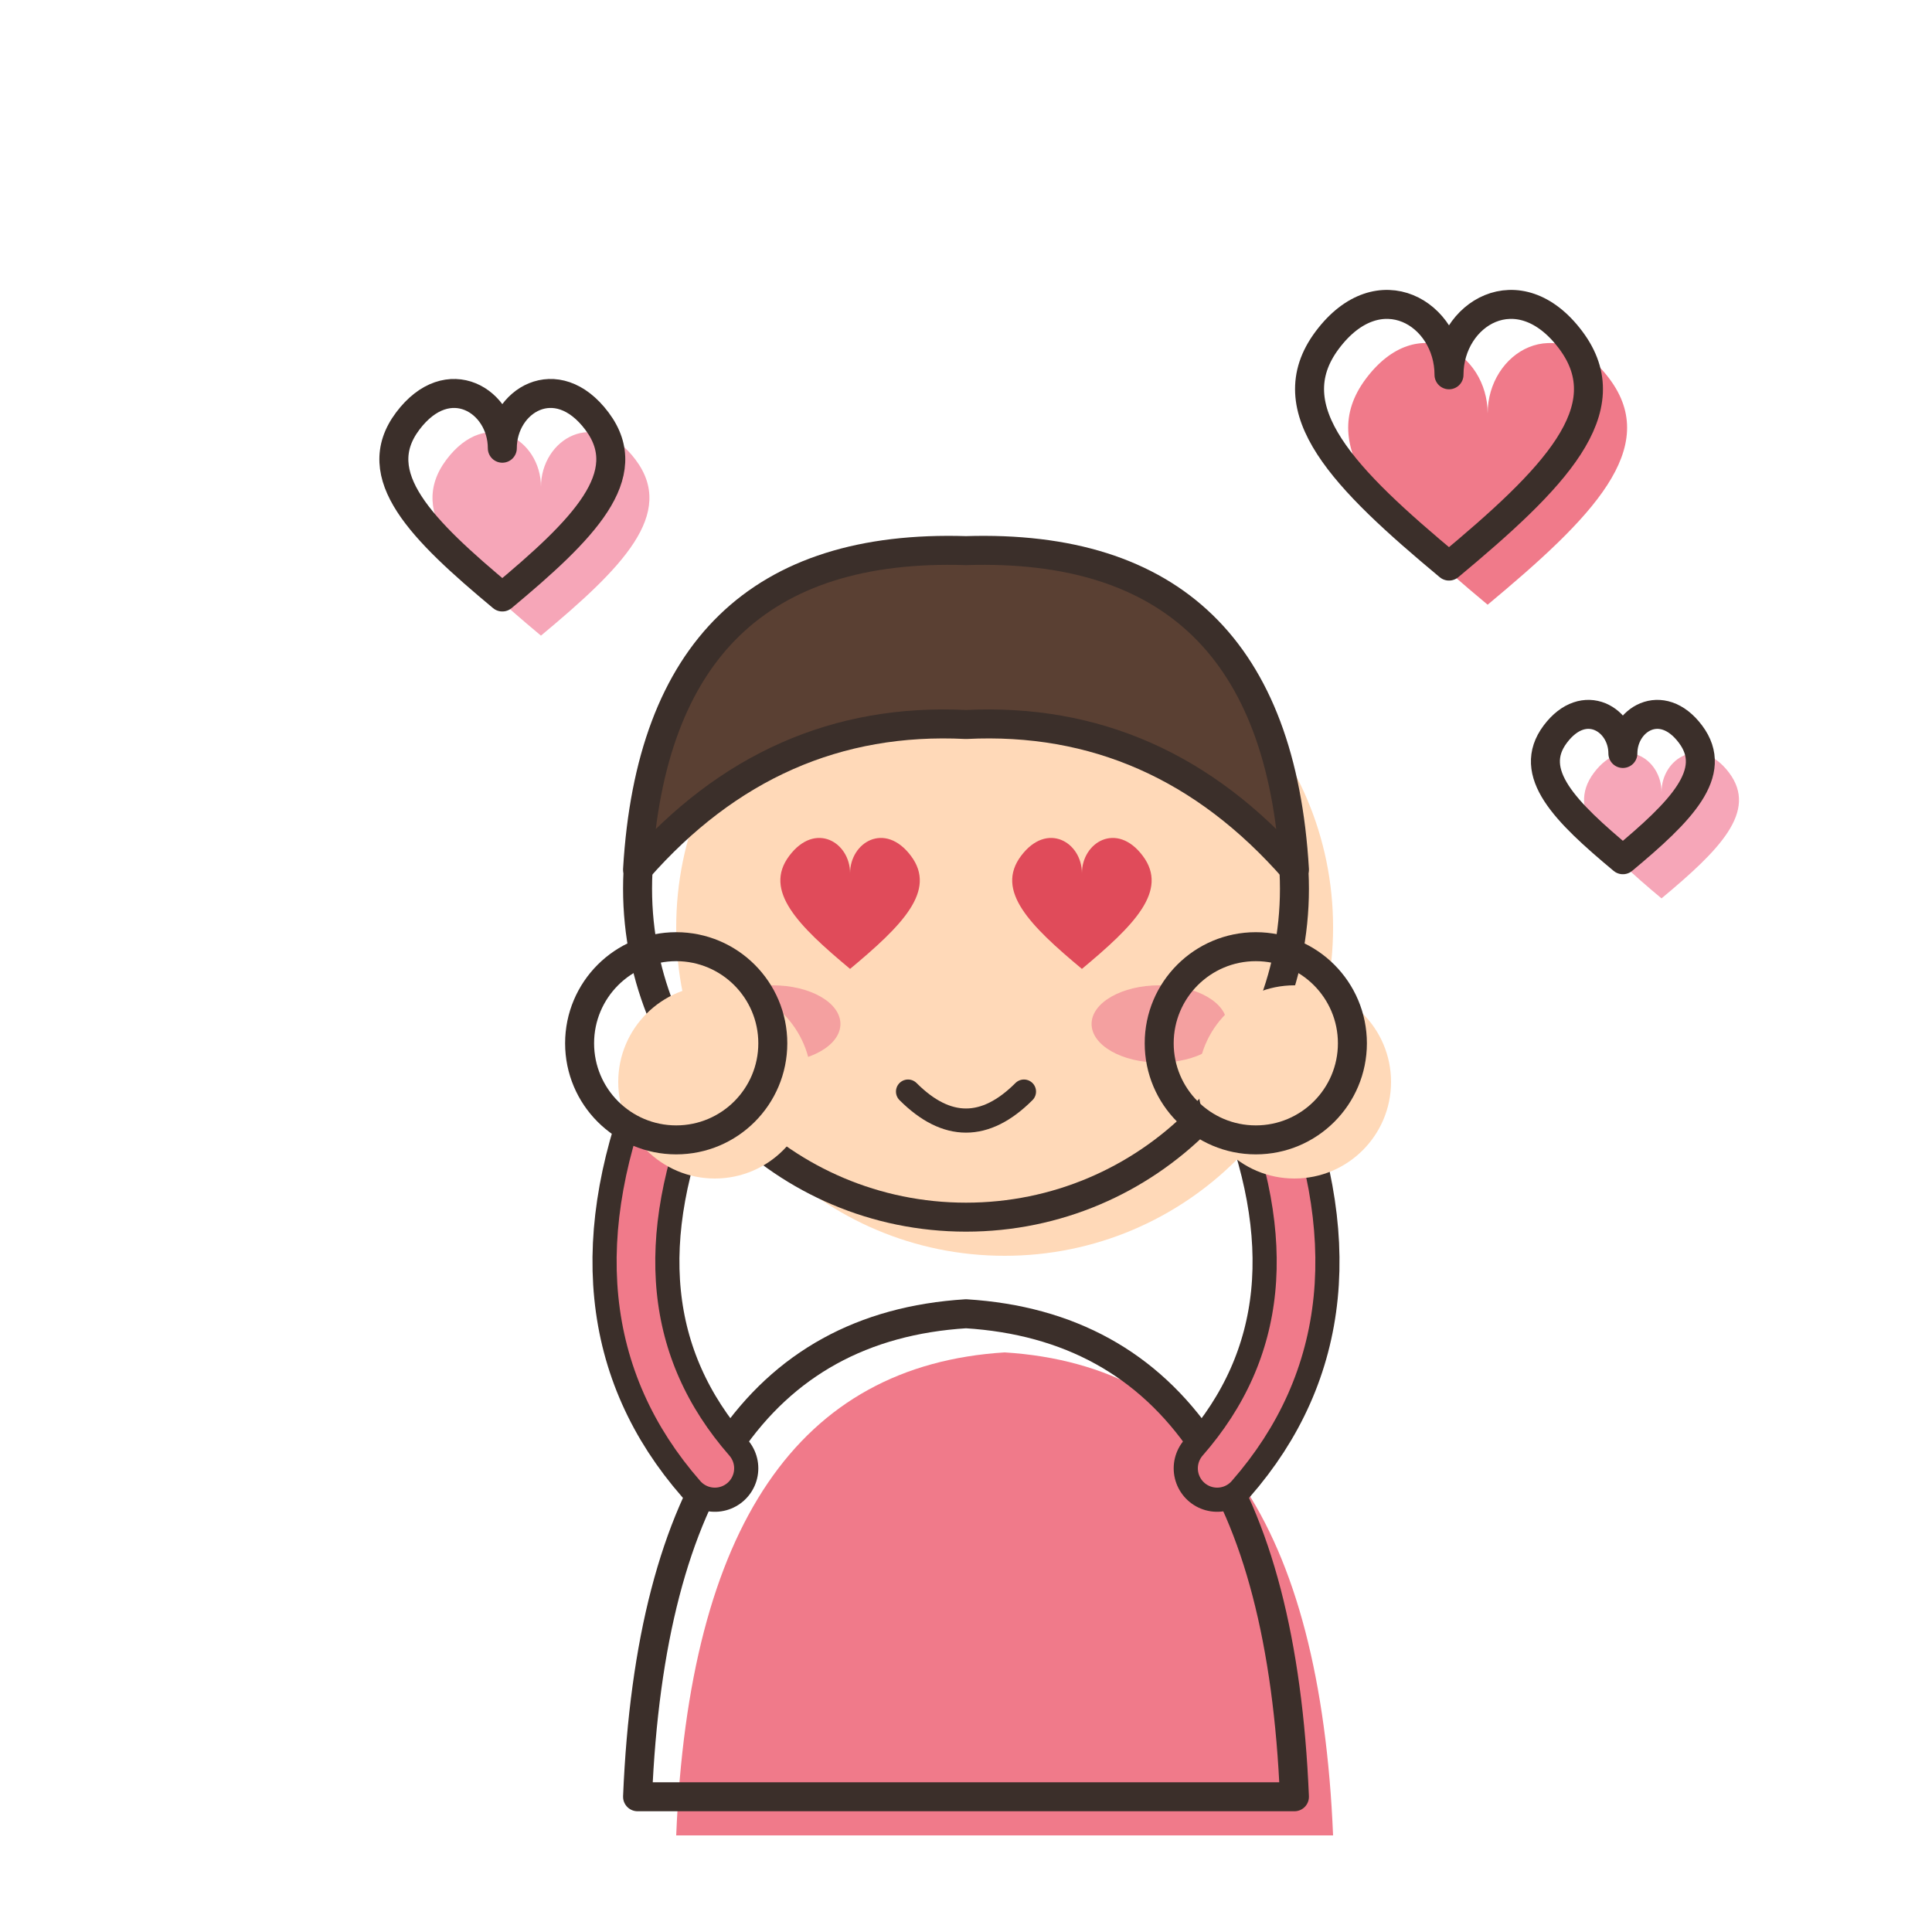
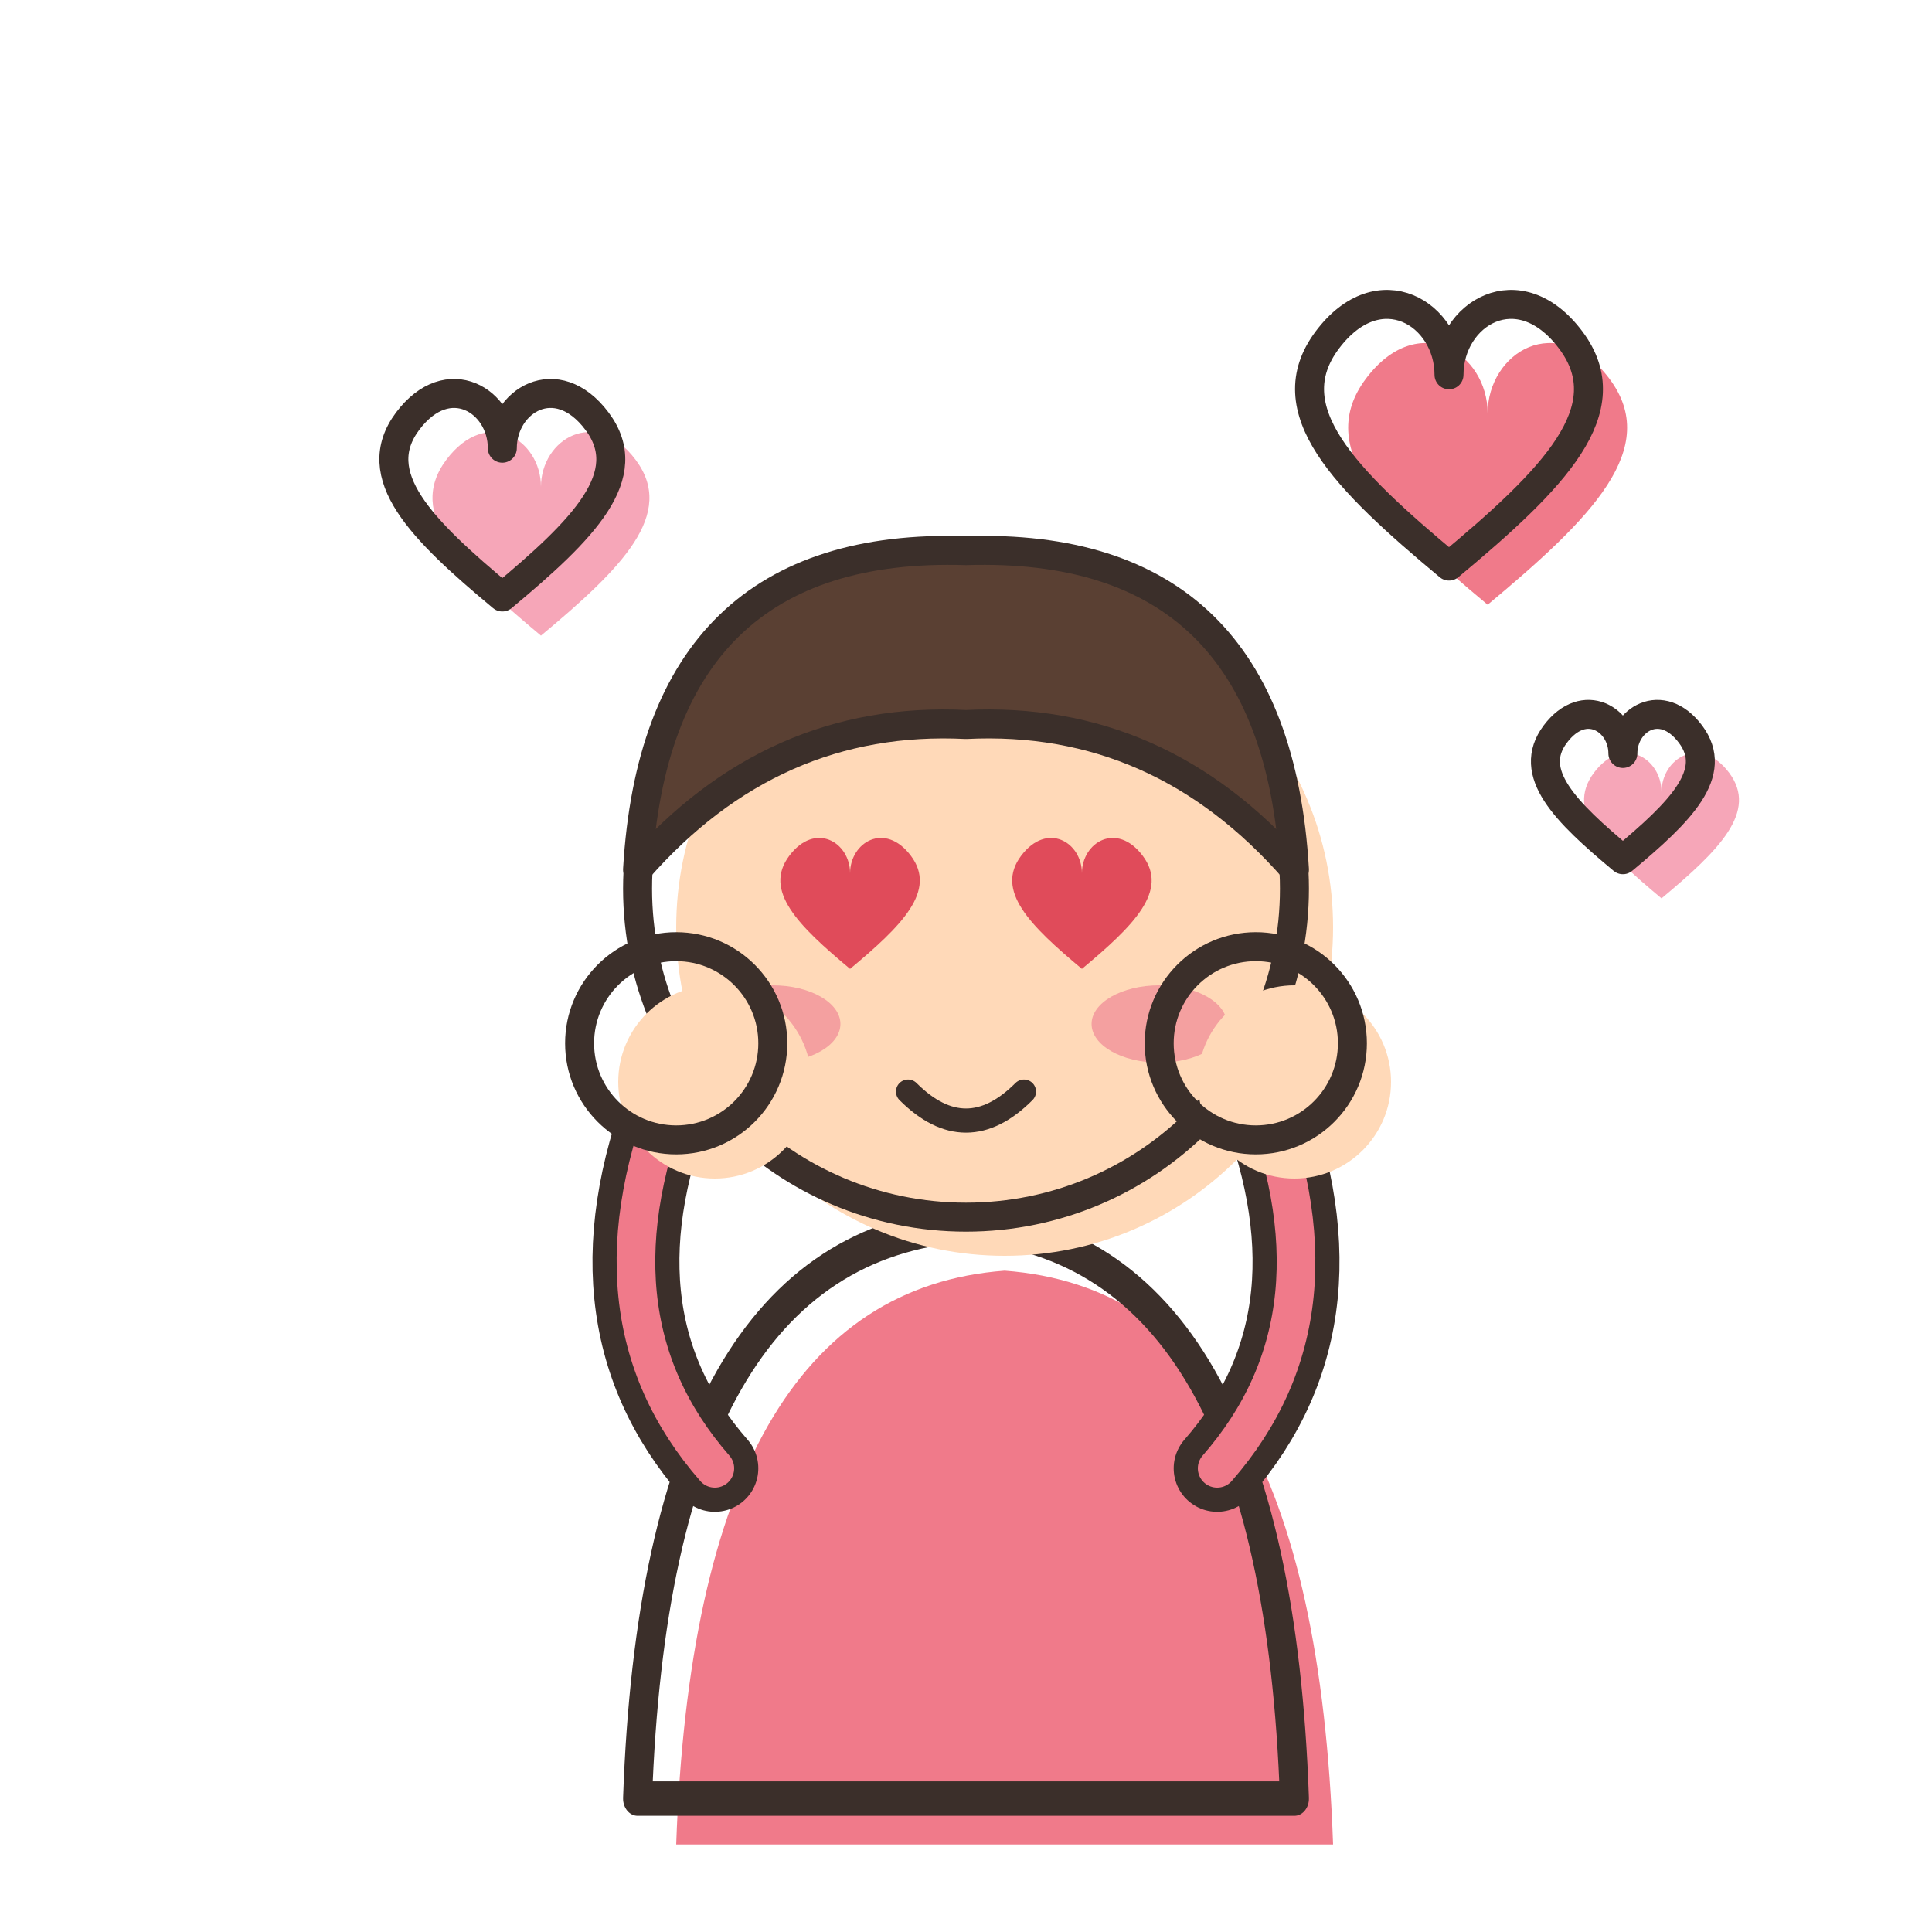
<svg xmlns="http://www.w3.org/2000/svg" viewBox="0 0 200 200" width="1000" height="1000">
  <g stroke="#3b2f2a" stroke-width="3" stroke-linecap="round" stroke-linejoin="round">
-     <g transform="translate(4 4)">
-       <path d="M66 186 Q68 138 100 136 Q132 138 134 186Z" fill="#f07a8a" stroke="none" />
+     <g transform="translate(0 185.0) scale(1 1.188) translate(0 -185.0)">
+       <g transform="translate(4 4)">
+         <path d="M66 186 Q68 138 100 136 Q132 138 134 186Z" fill="#f07a8a" stroke="none" />
+       </g>
+       <path d="M66 186 Q68 138 100 136 Q132 138 134 186Z" fill="none" />
    </g>
-     <path d="M66 186 Q68 138 100 136 Q132 138 134 186Z" fill="none" />
    <path d="M74 152 Q60 136 70 112" stroke-width="9" fill="none" />
    <path d="M74 152 Q60 136 70 112" stroke="#f07a8a" stroke-width="4" fill="none" />
    <path d="M126 152 Q140 136 130 112" stroke-width="9" fill="none" />
    <path d="M126 152 Q140 136 130 112" stroke="#f07a8a" stroke-width="4" fill="none" />
    <g transform="translate(4 4)">
      <circle cx="100" cy="92" r="34" fill="#ffd9b8" stroke="none" />
    </g>
    <circle cx="100" cy="92" r="34" fill="none" />
    <path d="M66 90 Q68 56 100 57 Q132 56 134 90 Q120 74 100 75 Q80 74 66 90Z" fill="#5a4033" />
    <path d="M88.0 100.3 C82.6 95.8 79.0 92.2 81.7 88.6 C84.4 85.0 88.0 87.2 88.0 90.4 C88.0 87.2 91.6 85.0 94.3 88.6 C97.0 92.2 93.4 95.8 88.0 100.3Z" stroke="none" fill="#e04b5a" />
    <path d="M112.0 100.3 C106.6 95.8 103.0 92.2 105.7 88.6 C108.4 85.0 112.0 87.2 112.0 90.4 C112.0 87.2 115.6 85.0 118.3 88.6 C121.0 92.2 117.4 95.8 112.0 100.3Z" stroke="none" fill="#e04b5a" />
    <ellipse cx="80" cy="106" rx="7" ry="4" fill="#f4a0a0" stroke="none" />
    <ellipse cx="120" cy="106" rx="7" ry="4" fill="#f4a0a0" stroke="none" />
    <path d="M94 113 Q100 119 106 113" stroke-width="2.5" fill="none" />
    <g transform="translate(4 4)">
      <circle cx="70" cy="108" r="10" fill="#ffd9b8" stroke="none" />
    </g>
    <circle cx="70" cy="108" r="10" fill="none" />
    <g transform="translate(4 4)">
      <circle cx="130" cy="108" r="10" fill="#ffd9b8" stroke="none" />
    </g>
    <circle cx="130" cy="108" r="10" fill="none" />
    <g transform="translate(4 4)">
      <path d="M150.0 58.6 C139.2 49.6 132.0 42.4 137.4 35.2 C142.8 28.0 150.0 32.5 150.0 38.8 C150.0 32.5 157.2 28.0 162.6 35.2 C168.0 42.4 160.8 49.6 150.0 58.6Z" fill="#f07a8a" stroke="none" />
    </g>
    <path d="M150.0 58.6 C139.2 49.6 132.0 42.4 137.4 35.2 C142.8 28.0 150.0 32.5 150.0 38.8 C150.0 32.5 157.2 28.0 162.6 35.2 C168.0 42.4 160.8 49.6 150.0 58.6Z" fill="none" />
    <g transform="translate(4 4)">
      <path d="M52.0 61.8 C43.6 54.8 38.0 49.2 42.2 43.6 C46.4 38.0 52.0 41.5 52.0 46.4 C52.0 41.5 57.6 38.0 61.8 43.6 C66.0 49.2 60.4 54.8 52.0 61.8Z" fill="#f6a6b8" stroke="none" />
    </g>
    <path d="M52.0 61.8 C43.6 54.8 38.0 49.2 42.2 43.6 C46.4 38.0 52.0 41.5 52.0 46.4 C52.0 41.5 57.6 38.0 61.8 43.6 C66.0 49.2 60.4 54.8 52.0 61.8Z" fill="none" />
    <g transform="translate(4 4)">
      <path d="M168.0 89.0 C162.0 84.0 158.0 80.0 161.0 76.0 C164.0 72.0 168.0 74.5 168.0 78.0 C168.0 74.5 172.0 72.0 175.0 76.0 C178.0 80.0 174.0 84.0 168.0 89.0Z" fill="#f6a6b8" stroke="none" />
    </g>
    <path d="M168.0 89.0 C162.0 84.0 158.0 80.0 161.0 76.0 C164.0 72.0 168.0 74.5 168.0 78.0 C168.0 74.5 172.0 72.0 175.0 76.0 C178.0 80.0 174.0 84.0 168.0 89.0Z" fill="none" />
  </g>
</svg>
